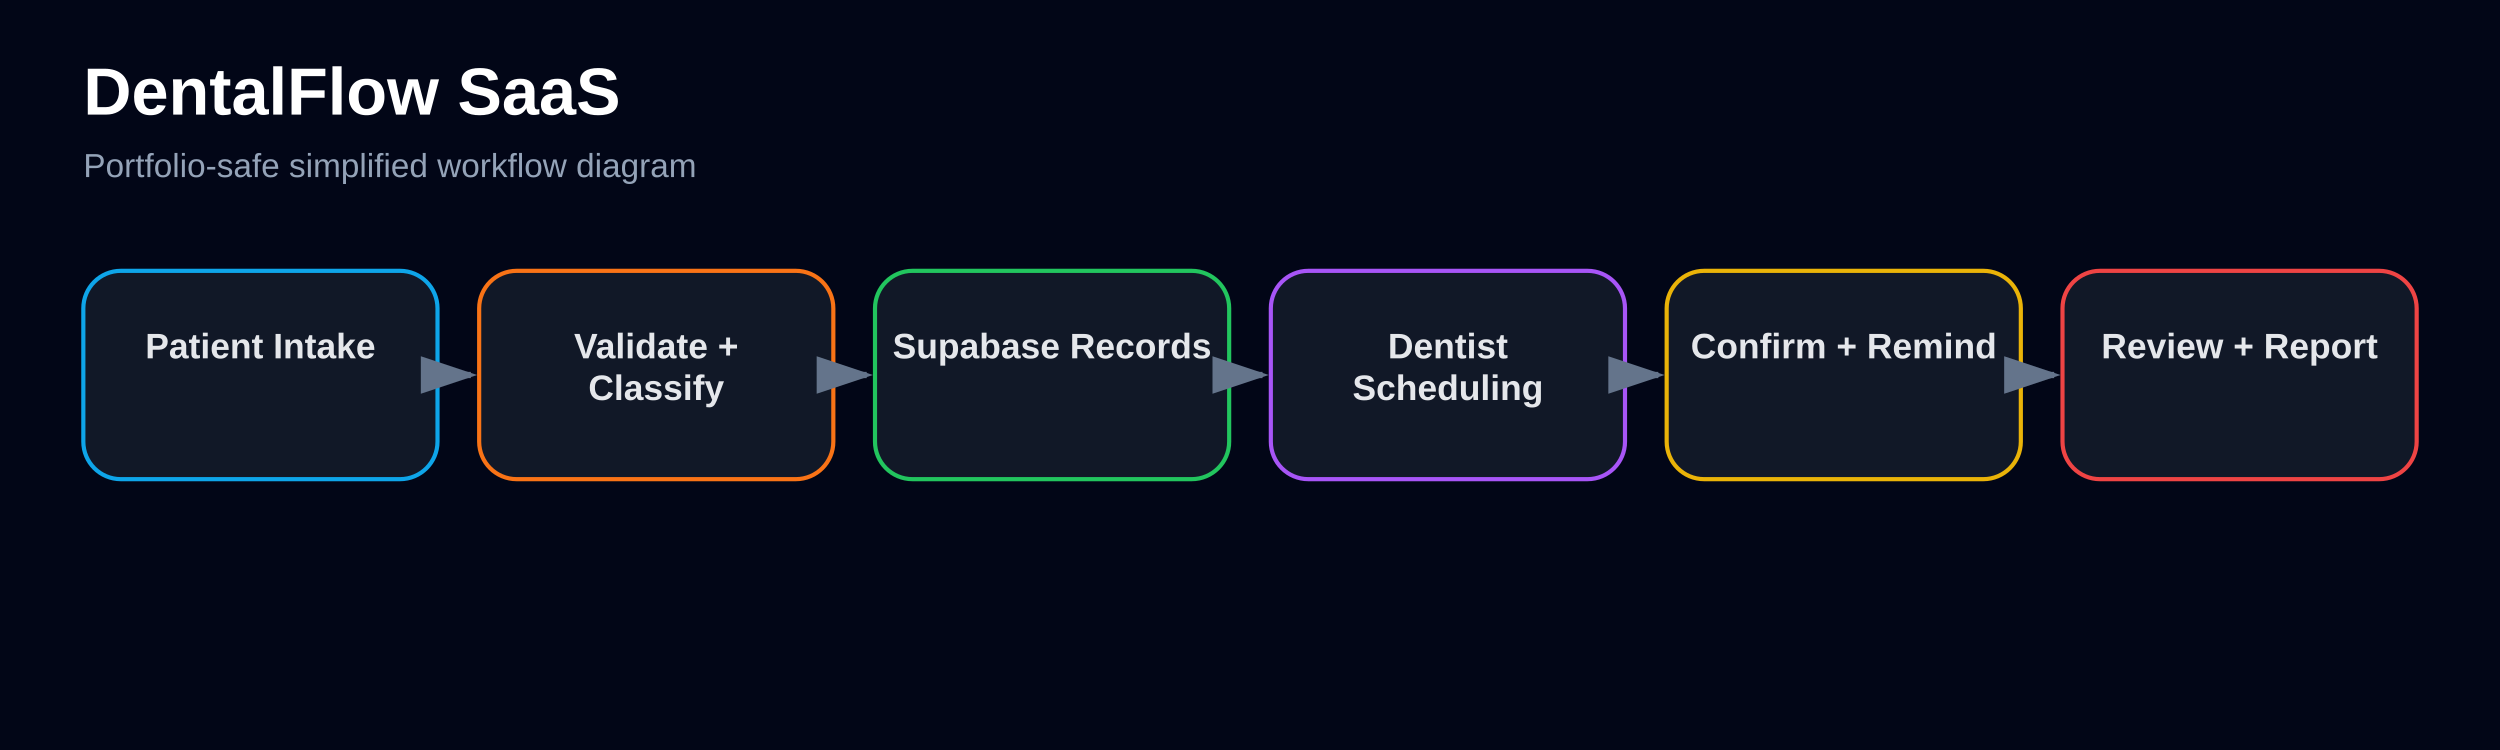
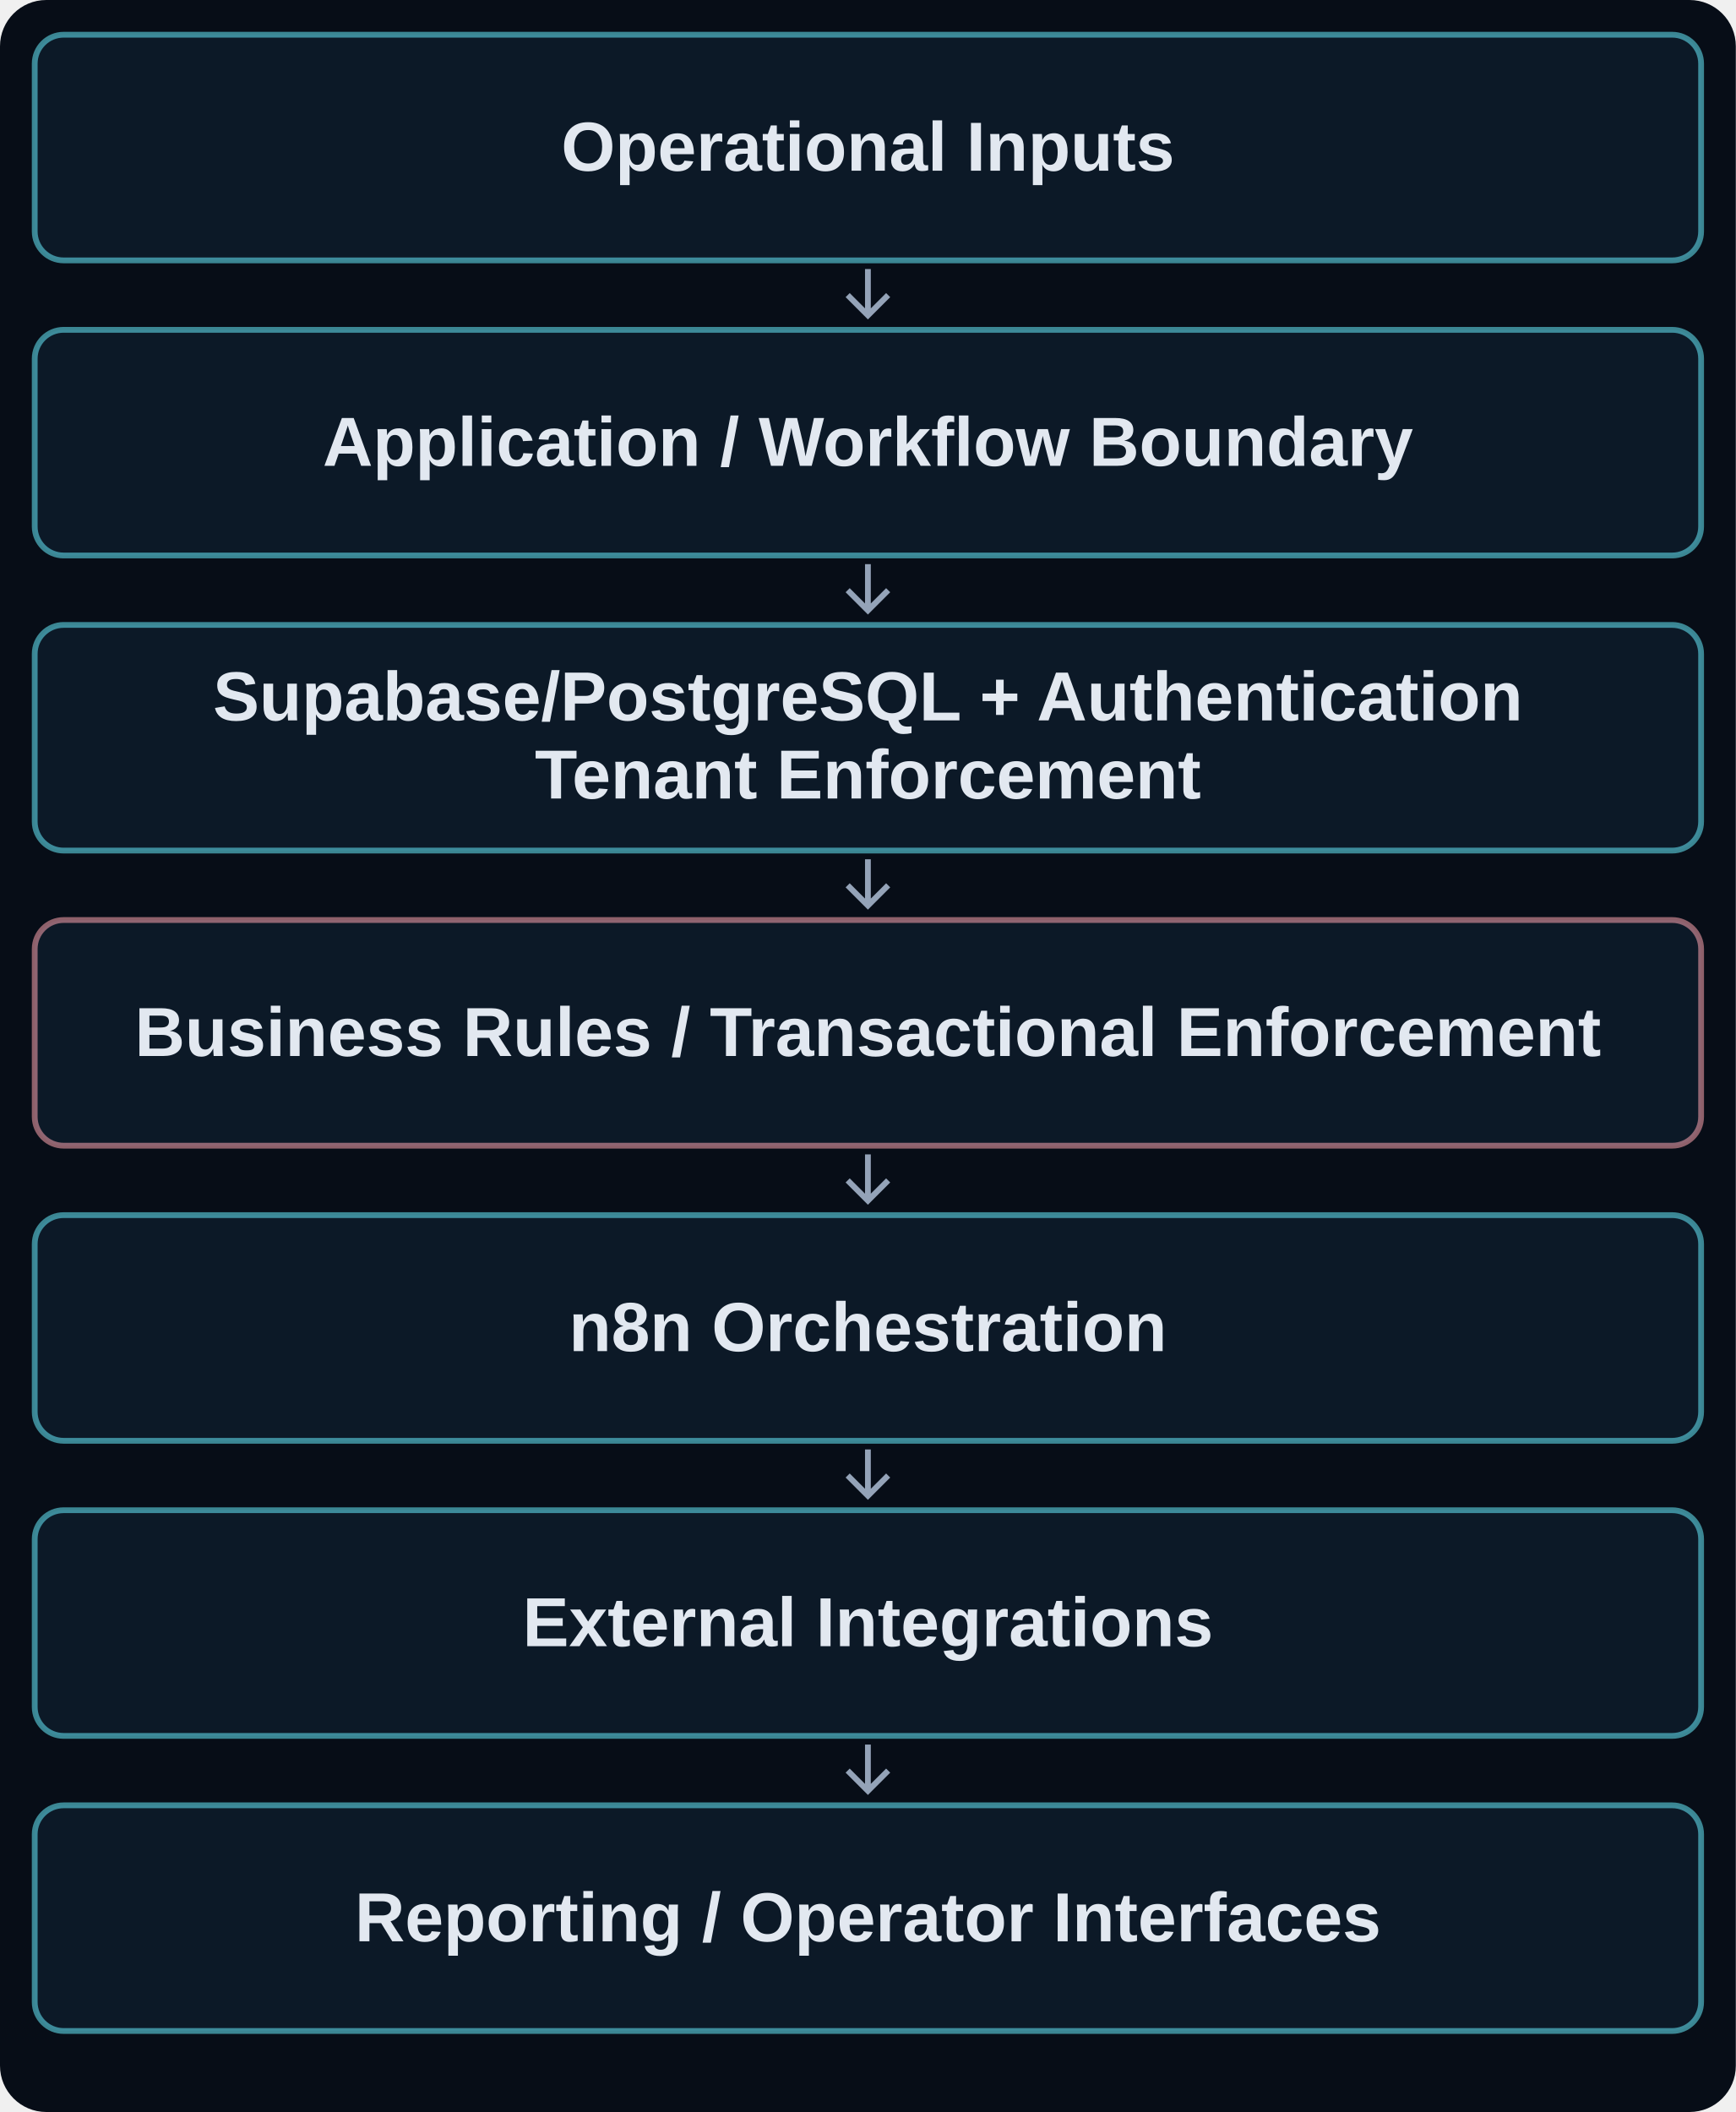
- <svg xmlns="http://www.w3.org/2000/svg" width="1200" height="360" viewBox="0 0 1200 360">
-   <defs>
-     <marker id="arrow" markerWidth="10" markerHeight="10" refX="8" refY="3" orient="auto">
-       <path d="M0,0 L0,6 L9,3 z" fill="#64748b" />
-     </marker>
-   </defs>
-   <rect width="1200" height="360" fill="#020617" />
-   <text x="40" y="55" fill="#ffffff" font-family="Arial" font-size="32" font-weight="800">DentalFlow SaaS</text>
-   <text x="40" y="85" fill="#94a3b8" font-family="Arial" font-size="16">Portfolio-safe simplified workflow diagram</text>
-   <rect x="40.0" y="130" width="170.0" height="100" rx="18" fill="#111827" stroke="#0ea5e9" stroke-width="2" />
-   <text x="125.0" y="172" fill="#e5e7eb" font-family="Arial" font-size="17" text-anchor="middle" font-weight="700">Patient Intake</text>
-   <path d="M 214.0 180.0 L 226.0 180.0" stroke="#64748b" stroke-width="3" marker-end="url(#arrow)" />
-   <rect x="230.0" y="130" width="170.0" height="100" rx="18" fill="#111827" stroke="#f97316" stroke-width="2" />
-   <text x="315.0" y="172" fill="#e5e7eb" font-family="Arial" font-size="17" text-anchor="middle" font-weight="700">Validate +</text>
-   <text x="315.0" y="192" fill="#e5e7eb" font-family="Arial" font-size="17" text-anchor="middle" font-weight="700">Classify</text>
-   <path d="M 404.0 180.0 L 416.0 180.0" stroke="#64748b" stroke-width="3" marker-end="url(#arrow)" />
-   <rect x="420.0" y="130" width="170.0" height="100" rx="18" fill="#111827" stroke="#22c55e" stroke-width="2" />
-   <text x="505.0" y="172" fill="#e5e7eb" font-family="Arial" font-size="17" text-anchor="middle" font-weight="700">Supabase Records</text>
-   <path d="M 594.0 180.0 L 606.0 180.0" stroke="#64748b" stroke-width="3" marker-end="url(#arrow)" />
-   <rect x="610.0" y="130" width="170.0" height="100" rx="18" fill="#111827" stroke="#a855f7" stroke-width="2" />
-   <text x="695.0" y="172" fill="#e5e7eb" font-family="Arial" font-size="17" text-anchor="middle" font-weight="700">Dentist</text>
-   <text x="695.0" y="192" fill="#e5e7eb" font-family="Arial" font-size="17" text-anchor="middle" font-weight="700">Scheduling</text>
-   <path d="M 784.0 180.0 L 796.0 180.0" stroke="#64748b" stroke-width="3" marker-end="url(#arrow)" />
-   <rect x="800.0" y="130" width="170.0" height="100" rx="18" fill="#111827" stroke="#eab308" stroke-width="2" />
-   <text x="885.0" y="172" fill="#e5e7eb" font-family="Arial" font-size="17" text-anchor="middle" font-weight="700">Confirm + Remind</text>
-   <path d="M 974.0 180.0 L 986.0 180.0" stroke="#64748b" stroke-width="3" marker-end="url(#arrow)" />
-   <rect x="990.0" y="130" width="170.0" height="100" rx="18" fill="#111827" stroke="#ef4444" stroke-width="2" />
-   <text x="1075.0" y="172" fill="#e5e7eb" font-family="Arial" font-size="17" text-anchor="middle" font-weight="700">Review + Report</text>
+ <svg xmlns="http://www.w3.org/2000/svg" viewBox="0 0 600 730" role="img" aria-labelledby="title desc">
+   <rect width="600" height="730" rx="16" fill="#070d17" />
+   <rect x="12" y="12" width="576" height="78" rx="10" fill="#0c1927" stroke="#67e8f9" stroke-opacity="0.55" stroke-width="2" />
+   <text x="300" y="59" text-anchor="middle" fill="#e2e8f0" font-family="Arial, sans-serif" font-size="24" font-weight="600">Operational Inputs</text>
+   <path d="M300 93 v16 m-7 -7 7 7 7 -7" fill="none" stroke="#94a3b8" stroke-width="2" />
+   <rect x="12" y="114" width="576" height="78" rx="10" fill="#0c1927" stroke="#67e8f9" stroke-opacity="0.55" stroke-width="2" />
+   <text x="300" y="161" text-anchor="middle" fill="#e2e8f0" font-family="Arial, sans-serif" font-size="24" font-weight="600">Application / Workflow Boundary</text>
+   <path d="M300 195 v16 m-7 -7 7 7 7 -7" fill="none" stroke="#94a3b8" stroke-width="2" />
+   <rect x="12" y="216" width="576" height="78" rx="10" fill="#0c1927" stroke="#67e8f9" stroke-opacity="0.55" stroke-width="2" />
+   <text x="300" y="249" text-anchor="middle" fill="#e2e8f0" font-family="Arial, sans-serif" font-size="24" font-weight="600">Supabase/PostgreSQL + Authentication</text>
+   <text x="300" y="276" text-anchor="middle" fill="#e2e8f0" font-family="Arial, sans-serif" font-size="24" font-weight="600">Tenant Enforcement</text>
+   <path d="M300 297 v16 m-7 -7 7 7 7 -7" fill="none" stroke="#94a3b8" stroke-width="2" />
+   <rect x="12" y="318" width="576" height="78" rx="10" fill="#0c1927" stroke="#fda4af" stroke-opacity="0.55" stroke-width="2" />
+   <text x="300" y="365" text-anchor="middle" fill="#e2e8f0" font-family="Arial, sans-serif" font-size="24" font-weight="600">Business Rules / Transactional Enforcement</text>
+   <path d="M300 399 v16 m-7 -7 7 7 7 -7" fill="none" stroke="#94a3b8" stroke-width="2" />
+   <rect x="12" y="420" width="576" height="78" rx="10" fill="#0c1927" stroke="#67e8f9" stroke-opacity="0.55" stroke-width="2" />
+   <text x="300" y="467" text-anchor="middle" fill="#e2e8f0" font-family="Arial, sans-serif" font-size="24" font-weight="600">n8n Orchestration</text>
+   <path d="M300 501 v16 m-7 -7 7 7 7 -7" fill="none" stroke="#94a3b8" stroke-width="2" />
+   <rect x="12" y="522" width="576" height="78" rx="10" fill="#0c1927" stroke="#67e8f9" stroke-opacity="0.55" stroke-width="2" />
+   <text x="300" y="569" text-anchor="middle" fill="#e2e8f0" font-family="Arial, sans-serif" font-size="24" font-weight="600">External Integrations</text>
+   <path d="M300 603 v16 m-7 -7 7 7 7 -7" fill="none" stroke="#94a3b8" stroke-width="2" />
+   <rect x="12" y="624" width="576" height="78" rx="10" fill="#0c1927" stroke="#67e8f9" stroke-opacity="0.55" stroke-width="2" />
+   <text x="300" y="671" text-anchor="middle" fill="#e2e8f0" font-family="Arial, sans-serif" font-size="24" font-weight="600">Reporting / Operator Interfaces</text>
</svg>
